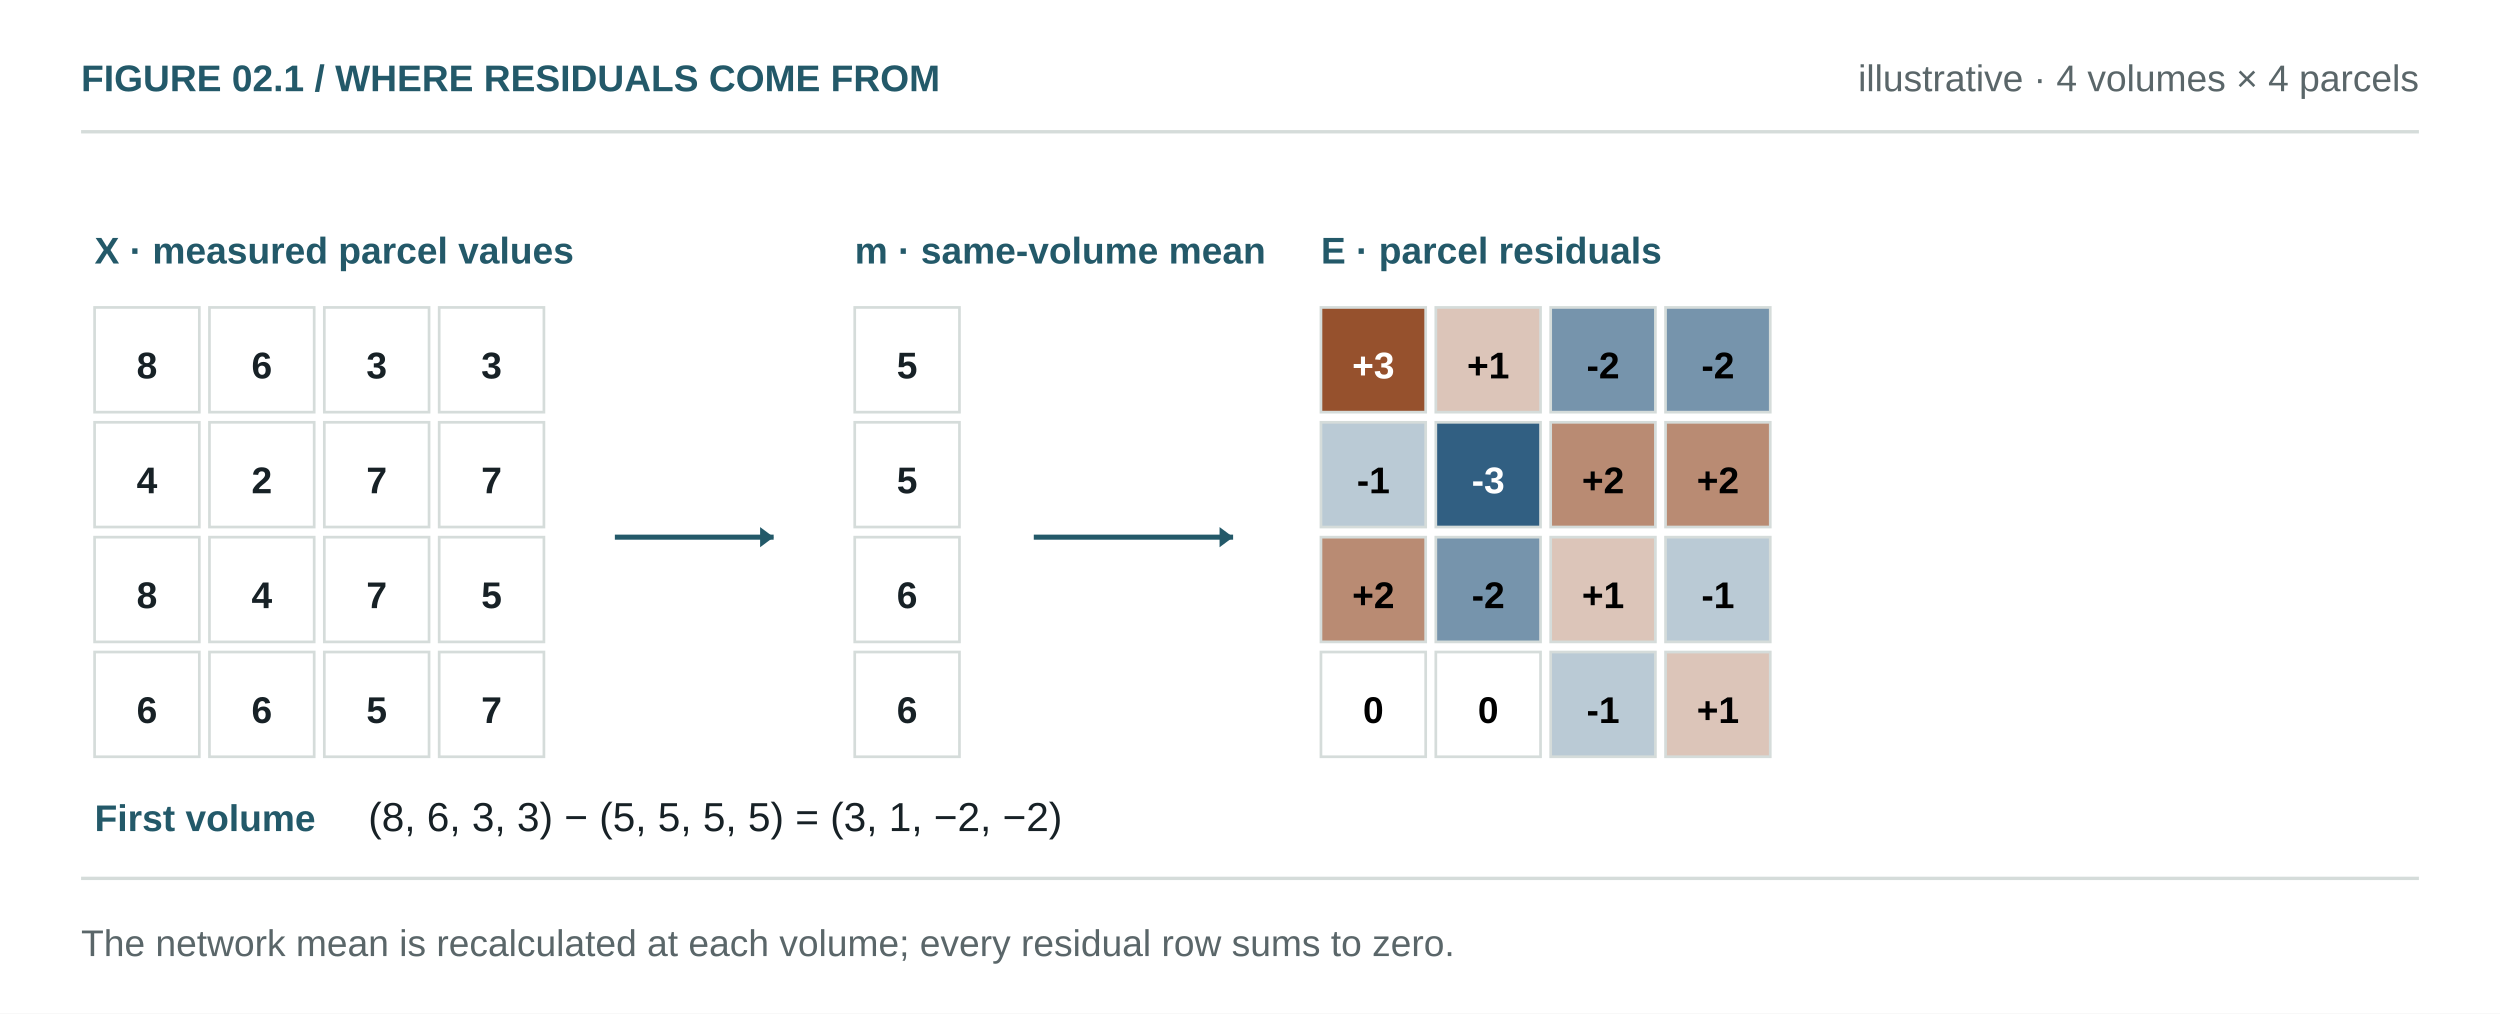
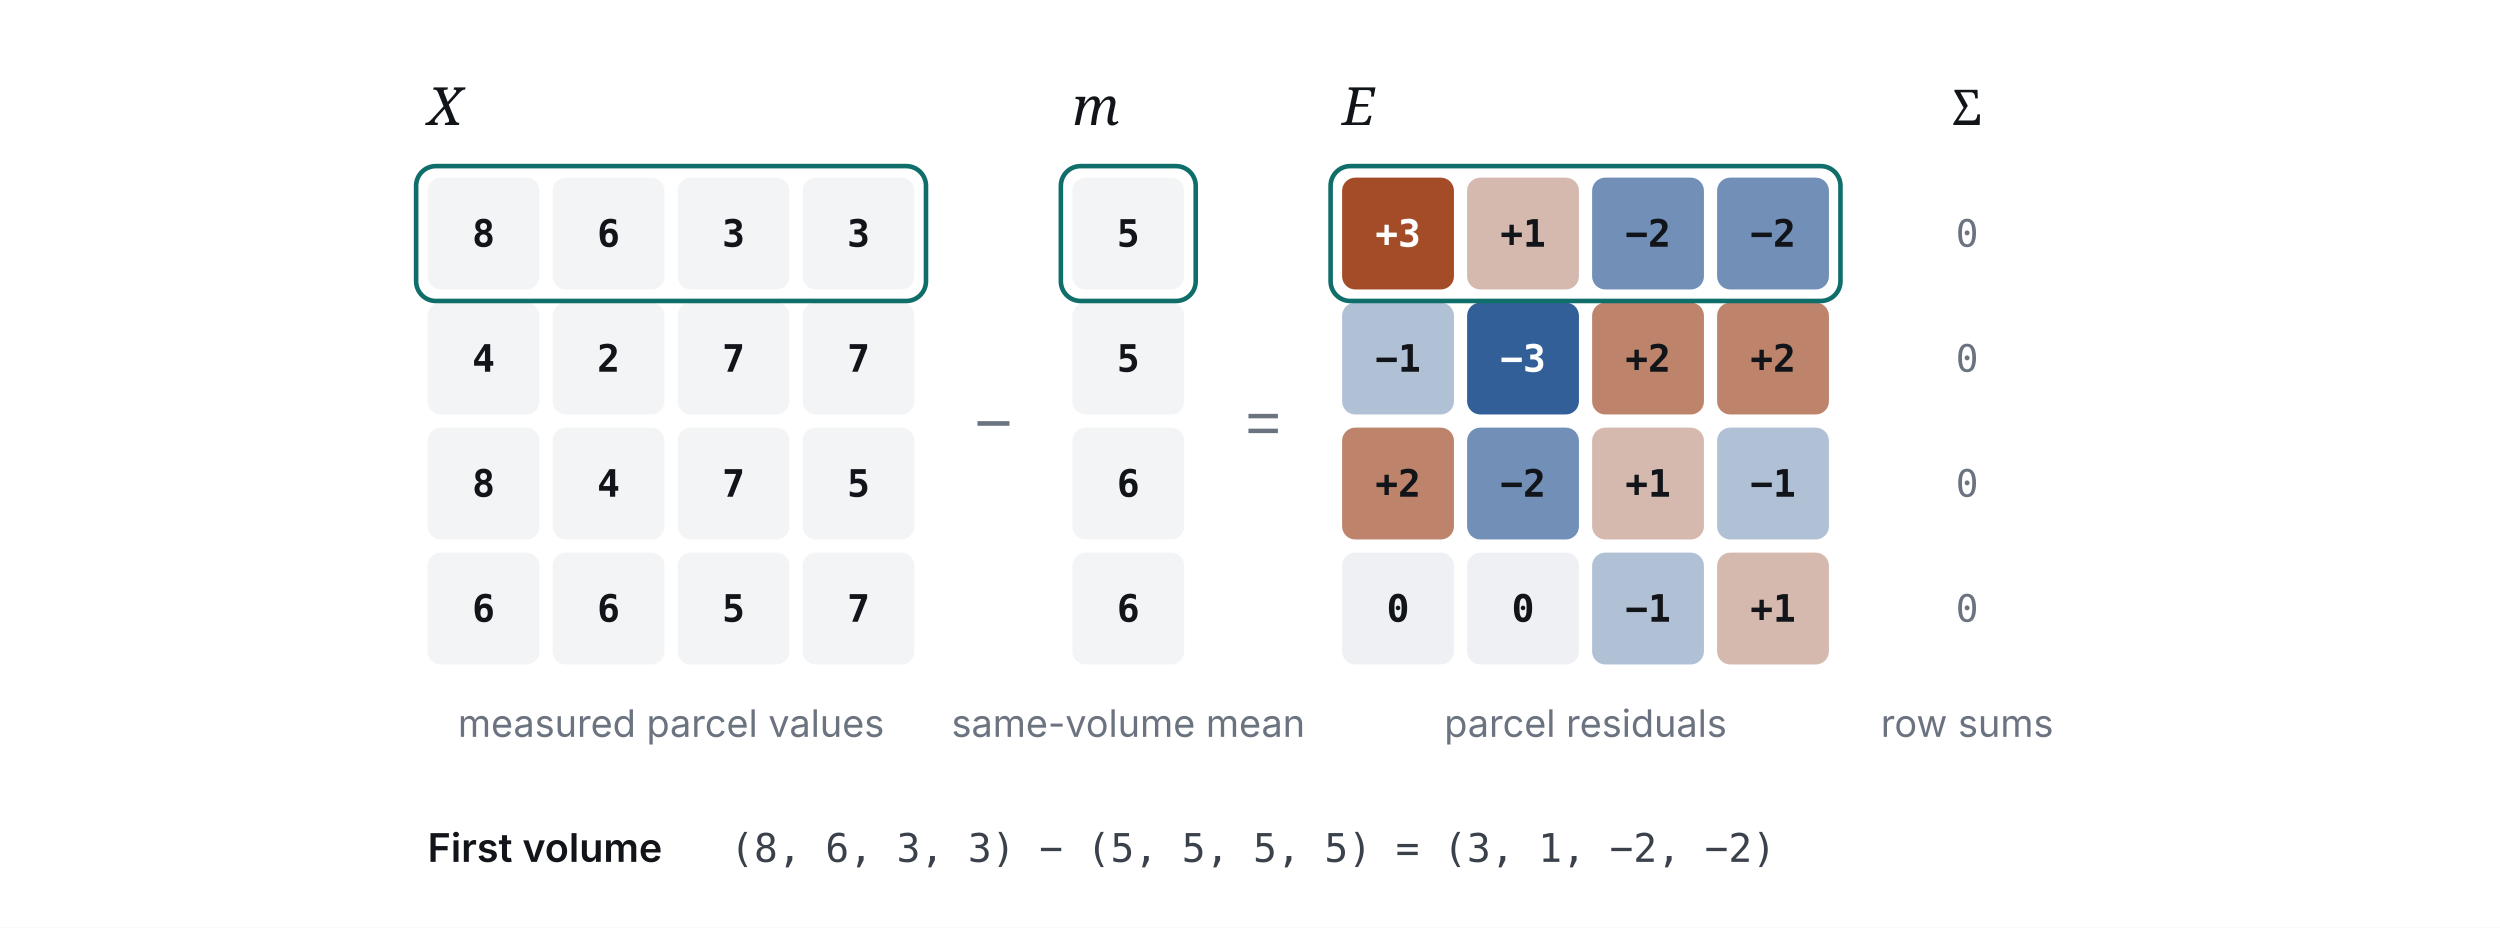
- <svg xmlns="http://www.w3.org/2000/svg" width="740" height="300" viewBox="0 0 740 300" role="img" aria-labelledby="title desc">
-   <rect width="740" height="300" fill="#ffffff" />
-   <text x="24.00" y="27.00" fill="#235969" font-size="11" font-weight="700" text-anchor="start" font-family="-apple-system,BlinkMacSystemFont,Segoe UI,Arial,sans-serif">FIGURE 02.1 / WHERE RESIDUALS COME FROM</text>
-   <text x="716.00" y="27.00" fill="#5a6669" font-size="11" font-weight="400" text-anchor="end" font-family="-apple-system,BlinkMacSystemFont,Segoe UI,Arial,sans-serif">illustrative · 4 volumes × 4 parcels</text>
-   <line x1="24.00" y1="39.00" x2="716.00" y2="39.00" stroke="#d5dcda" stroke-width="1" opacity="1" />
-   <text x="28.00" y="78.00" fill="#235969" font-size="11" font-weight="700" text-anchor="start" font-family="-apple-system,BlinkMacSystemFont,Segoe UI,Arial,sans-serif">X · measured parcel values</text>
-   <rect x="28.00" y="91.00" width="31.00" height="31.00" fill="#ffffff" stroke="#d5dcda" stroke-width="0.8" />
-   <text x="43.50" y="112.00" fill="#172126" font-size="11" font-weight="600" text-anchor="middle" font-family="-apple-system,BlinkMacSystemFont,Segoe UI,Arial,sans-serif">8</text>
-   <rect x="62.00" y="91.00" width="31.00" height="31.00" fill="#ffffff" stroke="#d5dcda" stroke-width="0.8" />
-   <text x="77.50" y="112.00" fill="#172126" font-size="11" font-weight="600" text-anchor="middle" font-family="-apple-system,BlinkMacSystemFont,Segoe UI,Arial,sans-serif">6</text>
-   <rect x="96.00" y="91.00" width="31.00" height="31.00" fill="#ffffff" stroke="#d5dcda" stroke-width="0.8" />
-   <text x="111.50" y="112.00" fill="#172126" font-size="11" font-weight="600" text-anchor="middle" font-family="-apple-system,BlinkMacSystemFont,Segoe UI,Arial,sans-serif">3</text>
-   <rect x="130.00" y="91.00" width="31.00" height="31.00" fill="#ffffff" stroke="#d5dcda" stroke-width="0.8" />
-   <text x="145.50" y="112.00" fill="#172126" font-size="11" font-weight="600" text-anchor="middle" font-family="-apple-system,BlinkMacSystemFont,Segoe UI,Arial,sans-serif">3</text>
-   <rect x="28.00" y="125.00" width="31.00" height="31.00" fill="#ffffff" stroke="#d5dcda" stroke-width="0.8" />
-   <text x="43.50" y="146.00" fill="#172126" font-size="11" font-weight="600" text-anchor="middle" font-family="-apple-system,BlinkMacSystemFont,Segoe UI,Arial,sans-serif">4</text>
-   <rect x="62.00" y="125.00" width="31.00" height="31.00" fill="#ffffff" stroke="#d5dcda" stroke-width="0.8" />
-   <text x="77.50" y="146.00" fill="#172126" font-size="11" font-weight="600" text-anchor="middle" font-family="-apple-system,BlinkMacSystemFont,Segoe UI,Arial,sans-serif">2</text>
-   <rect x="96.00" y="125.00" width="31.00" height="31.00" fill="#ffffff" stroke="#d5dcda" stroke-width="0.8" />
-   <text x="111.50" y="146.00" fill="#172126" font-size="11" font-weight="600" text-anchor="middle" font-family="-apple-system,BlinkMacSystemFont,Segoe UI,Arial,sans-serif">7</text>
-   <rect x="130.00" y="125.00" width="31.00" height="31.00" fill="#ffffff" stroke="#d5dcda" stroke-width="0.8" />
-   <text x="145.50" y="146.00" fill="#172126" font-size="11" font-weight="600" text-anchor="middle" font-family="-apple-system,BlinkMacSystemFont,Segoe UI,Arial,sans-serif">7</text>
-   <rect x="28.00" y="159.00" width="31.00" height="31.00" fill="#ffffff" stroke="#d5dcda" stroke-width="0.8" />
-   <text x="43.50" y="180.00" fill="#172126" font-size="11" font-weight="600" text-anchor="middle" font-family="-apple-system,BlinkMacSystemFont,Segoe UI,Arial,sans-serif">8</text>
-   <rect x="62.00" y="159.00" width="31.00" height="31.00" fill="#ffffff" stroke="#d5dcda" stroke-width="0.8" />
-   <text x="77.50" y="180.00" fill="#172126" font-size="11" font-weight="600" text-anchor="middle" font-family="-apple-system,BlinkMacSystemFont,Segoe UI,Arial,sans-serif">4</text>
-   <rect x="96.00" y="159.00" width="31.00" height="31.00" fill="#ffffff" stroke="#d5dcda" stroke-width="0.8" />
-   <text x="111.50" y="180.00" fill="#172126" font-size="11" font-weight="600" text-anchor="middle" font-family="-apple-system,BlinkMacSystemFont,Segoe UI,Arial,sans-serif">7</text>
-   <rect x="130.00" y="159.00" width="31.00" height="31.00" fill="#ffffff" stroke="#d5dcda" stroke-width="0.8" />
-   <text x="145.50" y="180.00" fill="#172126" font-size="11" font-weight="600" text-anchor="middle" font-family="-apple-system,BlinkMacSystemFont,Segoe UI,Arial,sans-serif">5</text>
-   <rect x="28.00" y="193.00" width="31.00" height="31.00" fill="#ffffff" stroke="#d5dcda" stroke-width="0.8" />
-   <text x="43.50" y="214.00" fill="#172126" font-size="11" font-weight="600" text-anchor="middle" font-family="-apple-system,BlinkMacSystemFont,Segoe UI,Arial,sans-serif">6</text>
-   <rect x="62.00" y="193.00" width="31.00" height="31.00" fill="#ffffff" stroke="#d5dcda" stroke-width="0.8" />
-   <text x="77.50" y="214.00" fill="#172126" font-size="11" font-weight="600" text-anchor="middle" font-family="-apple-system,BlinkMacSystemFont,Segoe UI,Arial,sans-serif">6</text>
-   <rect x="96.00" y="193.00" width="31.00" height="31.00" fill="#ffffff" stroke="#d5dcda" stroke-width="0.8" />
-   <text x="111.50" y="214.00" fill="#172126" font-size="11" font-weight="600" text-anchor="middle" font-family="-apple-system,BlinkMacSystemFont,Segoe UI,Arial,sans-serif">5</text>
-   <rect x="130.00" y="193.00" width="31.00" height="31.00" fill="#ffffff" stroke="#d5dcda" stroke-width="0.8" />
-   <text x="145.50" y="214.00" fill="#172126" font-size="11" font-weight="600" text-anchor="middle" font-family="-apple-system,BlinkMacSystemFont,Segoe UI,Arial,sans-serif">7</text>
-   <line x1="182.00" y1="159.00" x2="229.00" y2="159.00" stroke="#235969" stroke-width="1.5" opacity="1" />
-   <polygon points="229.00,159.00 224.99,161.99 224.99,156.01" fill="#235969" />
-   <text x="253.00" y="78.00" fill="#235969" font-size="11" font-weight="700" text-anchor="start" font-family="-apple-system,BlinkMacSystemFont,Segoe UI,Arial,sans-serif">m · same-volume mean</text>
-   <rect x="253.00" y="91.00" width="31.00" height="31.00" fill="#ffffff" stroke="#d5dcda" stroke-width="0.8" />
-   <text x="268.50" y="112.00" fill="#172126" font-size="11" font-weight="600" text-anchor="middle" font-family="-apple-system,BlinkMacSystemFont,Segoe UI,Arial,sans-serif">5</text>
-   <rect x="253.00" y="125.00" width="31.00" height="31.00" fill="#ffffff" stroke="#d5dcda" stroke-width="0.8" />
-   <text x="268.50" y="146.00" fill="#172126" font-size="11" font-weight="600" text-anchor="middle" font-family="-apple-system,BlinkMacSystemFont,Segoe UI,Arial,sans-serif">5</text>
-   <rect x="253.00" y="159.00" width="31.00" height="31.00" fill="#ffffff" stroke="#d5dcda" stroke-width="0.8" />
-   <text x="268.50" y="180.00" fill="#172126" font-size="11" font-weight="600" text-anchor="middle" font-family="-apple-system,BlinkMacSystemFont,Segoe UI,Arial,sans-serif">6</text>
-   <rect x="253.00" y="193.00" width="31.00" height="31.00" fill="#ffffff" stroke="#d5dcda" stroke-width="0.8" />
-   <text x="268.50" y="214.00" fill="#172126" font-size="11" font-weight="600" text-anchor="middle" font-family="-apple-system,BlinkMacSystemFont,Segoe UI,Arial,sans-serif">6</text>
-   <line x1="306.00" y1="159.00" x2="365.00" y2="159.00" stroke="#235969" stroke-width="1.5" opacity="1" />
-   <polygon points="365.00,159.00 360.99,161.99 360.99,156.01" fill="#235969" />
-   <text x="391.00" y="78.00" fill="#235969" font-size="11" font-weight="700" text-anchor="start" font-family="-apple-system,BlinkMacSystemFont,Segoe UI,Arial,sans-serif">E · parcel residuals</text>
-   <rect x="391.00" y="91.00" width="31.00" height="31.00" fill="#96512d" stroke="#d5dcda" stroke-width="0.8" />
-   <text x="406.50" y="112.00" fill="#ffffff" font-size="11" font-weight="600" text-anchor="middle" font-family="-apple-system,BlinkMacSystemFont,Segoe UI,Arial,sans-serif">+3</text>
-   <rect x="425.00" y="91.00" width="31.00" height="31.00" fill="#dcc5b9" stroke="#d5dcda" stroke-width="0.8" />
-   <text x="440.50" y="112.00" fill="#000000" font-size="11" font-weight="600" text-anchor="middle" font-family="-apple-system,BlinkMacSystemFont,Segoe UI,Arial,sans-serif">+1</text>
-   <rect x="459.00" y="91.00" width="31.00" height="31.00" fill="#7694ac" stroke="#d5dcda" stroke-width="0.8" />
-   <text x="474.50" y="112.00" fill="#000000" font-size="11" font-weight="600" text-anchor="middle" font-family="-apple-system,BlinkMacSystemFont,Segoe UI,Arial,sans-serif">-2</text>
-   <rect x="493.00" y="91.00" width="31.00" height="31.00" fill="#7694ac" stroke="#d5dcda" stroke-width="0.8" />
-   <text x="508.50" y="112.00" fill="#000000" font-size="11" font-weight="600" text-anchor="middle" font-family="-apple-system,BlinkMacSystemFont,Segoe UI,Arial,sans-serif">-2</text>
-   <rect x="391.00" y="125.00" width="31.00" height="31.00" fill="#bacad5" stroke="#d5dcda" stroke-width="0.8" />
-   <text x="406.50" y="146.00" fill="#000000" font-size="11" font-weight="600" text-anchor="middle" font-family="-apple-system,BlinkMacSystemFont,Segoe UI,Arial,sans-serif">-1</text>
-   <rect x="425.00" y="125.00" width="31.00" height="31.00" fill="#315f82" stroke="#d5dcda" stroke-width="0.8" />
-   <text x="440.50" y="146.00" fill="#ffffff" font-size="11" font-weight="600" text-anchor="middle" font-family="-apple-system,BlinkMacSystemFont,Segoe UI,Arial,sans-serif">-3</text>
-   <rect x="459.00" y="125.00" width="31.00" height="31.00" fill="#b98b73" stroke="#d5dcda" stroke-width="0.8" />
-   <text x="474.50" y="146.00" fill="#000000" font-size="11" font-weight="600" text-anchor="middle" font-family="-apple-system,BlinkMacSystemFont,Segoe UI,Arial,sans-serif">+2</text>
-   <rect x="493.00" y="125.00" width="31.00" height="31.00" fill="#b98b73" stroke="#d5dcda" stroke-width="0.8" />
-   <text x="508.50" y="146.00" fill="#000000" font-size="11" font-weight="600" text-anchor="middle" font-family="-apple-system,BlinkMacSystemFont,Segoe UI,Arial,sans-serif">+2</text>
-   <rect x="391.00" y="159.00" width="31.00" height="31.00" fill="#b98b73" stroke="#d5dcda" stroke-width="0.8" />
-   <text x="406.50" y="180.00" fill="#000000" font-size="11" font-weight="600" text-anchor="middle" font-family="-apple-system,BlinkMacSystemFont,Segoe UI,Arial,sans-serif">+2</text>
-   <rect x="425.00" y="159.00" width="31.00" height="31.00" fill="#7694ac" stroke="#d5dcda" stroke-width="0.8" />
-   <text x="440.50" y="180.00" fill="#000000" font-size="11" font-weight="600" text-anchor="middle" font-family="-apple-system,BlinkMacSystemFont,Segoe UI,Arial,sans-serif">-2</text>
-   <rect x="459.00" y="159.00" width="31.00" height="31.00" fill="#dcc5b9" stroke="#d5dcda" stroke-width="0.8" />
-   <text x="474.50" y="180.00" fill="#000000" font-size="11" font-weight="600" text-anchor="middle" font-family="-apple-system,BlinkMacSystemFont,Segoe UI,Arial,sans-serif">+1</text>
-   <rect x="493.00" y="159.00" width="31.00" height="31.00" fill="#bacad5" stroke="#d5dcda" stroke-width="0.8" />
-   <text x="508.50" y="180.00" fill="#000000" font-size="11" font-weight="600" text-anchor="middle" font-family="-apple-system,BlinkMacSystemFont,Segoe UI,Arial,sans-serif">-1</text>
-   <rect x="391.00" y="193.00" width="31.00" height="31.00" fill="#ffffff" stroke="#d5dcda" stroke-width="0.8" />
-   <text x="406.50" y="214.00" fill="#000000" font-size="11" font-weight="600" text-anchor="middle" font-family="-apple-system,BlinkMacSystemFont,Segoe UI,Arial,sans-serif">0</text>
-   <rect x="425.00" y="193.00" width="31.00" height="31.00" fill="#ffffff" stroke="#d5dcda" stroke-width="0.8" />
-   <text x="440.50" y="214.00" fill="#000000" font-size="11" font-weight="600" text-anchor="middle" font-family="-apple-system,BlinkMacSystemFont,Segoe UI,Arial,sans-serif">0</text>
-   <rect x="459.00" y="193.00" width="31.00" height="31.00" fill="#bacad5" stroke="#d5dcda" stroke-width="0.8" />
-   <text x="474.50" y="214.00" fill="#000000" font-size="11" font-weight="600" text-anchor="middle" font-family="-apple-system,BlinkMacSystemFont,Segoe UI,Arial,sans-serif">-1</text>
-   <rect x="493.00" y="193.00" width="31.00" height="31.00" fill="#dcc5b9" stroke="#d5dcda" stroke-width="0.8" />
-   <text x="508.50" y="214.00" fill="#000000" font-size="11" font-weight="600" text-anchor="middle" font-family="-apple-system,BlinkMacSystemFont,Segoe UI,Arial,sans-serif">+1</text>
-   <text x="28.00" y="246.00" fill="#235969" font-size="11" font-weight="700" text-anchor="start" font-family="-apple-system,BlinkMacSystemFont,Segoe UI,Arial,sans-serif">First volume</text>
-   <text x="109.00" y="246.00" fill="#172126" font-size="12" font-weight="400" text-anchor="start" font-family="-apple-system,BlinkMacSystemFont,Segoe UI,Arial,sans-serif">(8, 6, 3, 3) − (5, 5, 5, 5) = (3, 1, −2, −2)</text>
-   <line x1="24.00" y1="260.00" x2="716.00" y2="260.00" stroke="#d5dcda" stroke-width="1" opacity="1" />
-   <text x="24.00" y="283.00" fill="#5a6669" font-size="11" font-weight="400" text-anchor="start" font-family="-apple-system,BlinkMacSystemFont,Segoe UI,Arial,sans-serif">The network mean is recalculated at each volume; every residual row sums to zero.</text>
+ <svg xmlns="http://www.w3.org/2000/svg" width="760" height="282" viewBox="0 0 760 282" role="img" aria-labelledby="title desc" font-family="-apple-system,BlinkMacSystemFont,'Segoe UI',Inter,Roboto,Helvetica,Arial,sans-serif">
+   <rect width="760" height="282" fill="#ffffff" />
+   <rect x="130.00" y="54.00" width="34.00" height="34.00" fill="#f3f4f6" rx="4" />
+   <text x="147.00" y="75.00" fill="#111418" font-size="11.5" font-weight="600" text-anchor="middle" font-family="'SF Mono',ui-monospace,SFMono-Regular,Menlo,Consolas,monospace">8</text>
+   <rect x="168.00" y="54.00" width="34.00" height="34.00" fill="#f3f4f6" rx="4" />
+   <text x="185.00" y="75.00" fill="#111418" font-size="11.5" font-weight="600" text-anchor="middle" font-family="'SF Mono',ui-monospace,SFMono-Regular,Menlo,Consolas,monospace">6</text>
+   <rect x="206.00" y="54.00" width="34.00" height="34.00" fill="#f3f4f6" rx="4" />
+   <text x="223.00" y="75.00" fill="#111418" font-size="11.5" font-weight="600" text-anchor="middle" font-family="'SF Mono',ui-monospace,SFMono-Regular,Menlo,Consolas,monospace">3</text>
+   <rect x="244.00" y="54.00" width="34.00" height="34.00" fill="#f3f4f6" rx="4" />
+   <text x="261.00" y="75.00" fill="#111418" font-size="11.5" font-weight="600" text-anchor="middle" font-family="'SF Mono',ui-monospace,SFMono-Regular,Menlo,Consolas,monospace">3</text>
+   <rect x="130.00" y="92.00" width="34.00" height="34.00" fill="#f3f4f6" rx="4" />
+   <text x="147.00" y="113.00" fill="#111418" font-size="11.5" font-weight="600" text-anchor="middle" font-family="'SF Mono',ui-monospace,SFMono-Regular,Menlo,Consolas,monospace">4</text>
+   <rect x="168.00" y="92.00" width="34.00" height="34.00" fill="#f3f4f6" rx="4" />
+   <text x="185.00" y="113.00" fill="#111418" font-size="11.5" font-weight="600" text-anchor="middle" font-family="'SF Mono',ui-monospace,SFMono-Regular,Menlo,Consolas,monospace">2</text>
+   <rect x="206.00" y="92.00" width="34.00" height="34.00" fill="#f3f4f6" rx="4" />
+   <text x="223.00" y="113.00" fill="#111418" font-size="11.5" font-weight="600" text-anchor="middle" font-family="'SF Mono',ui-monospace,SFMono-Regular,Menlo,Consolas,monospace">7</text>
+   <rect x="244.00" y="92.00" width="34.00" height="34.00" fill="#f3f4f6" rx="4" />
+   <text x="261.00" y="113.00" fill="#111418" font-size="11.5" font-weight="600" text-anchor="middle" font-family="'SF Mono',ui-monospace,SFMono-Regular,Menlo,Consolas,monospace">7</text>
+   <rect x="130.00" y="130.00" width="34.00" height="34.00" fill="#f3f4f6" rx="4" />
+   <text x="147.00" y="151.00" fill="#111418" font-size="11.5" font-weight="600" text-anchor="middle" font-family="'SF Mono',ui-monospace,SFMono-Regular,Menlo,Consolas,monospace">8</text>
+   <rect x="168.00" y="130.00" width="34.00" height="34.00" fill="#f3f4f6" rx="4" />
+   <text x="185.00" y="151.00" fill="#111418" font-size="11.5" font-weight="600" text-anchor="middle" font-family="'SF Mono',ui-monospace,SFMono-Regular,Menlo,Consolas,monospace">4</text>
+   <rect x="206.00" y="130.00" width="34.00" height="34.00" fill="#f3f4f6" rx="4" />
+   <text x="223.00" y="151.00" fill="#111418" font-size="11.5" font-weight="600" text-anchor="middle" font-family="'SF Mono',ui-monospace,SFMono-Regular,Menlo,Consolas,monospace">7</text>
+   <rect x="244.00" y="130.00" width="34.00" height="34.00" fill="#f3f4f6" rx="4" />
+   <text x="261.00" y="151.00" fill="#111418" font-size="11.5" font-weight="600" text-anchor="middle" font-family="'SF Mono',ui-monospace,SFMono-Regular,Menlo,Consolas,monospace">5</text>
+   <rect x="130.00" y="168.00" width="34.00" height="34.00" fill="#f3f4f6" rx="4" />
+   <text x="147.00" y="189.00" fill="#111418" font-size="11.5" font-weight="600" text-anchor="middle" font-family="'SF Mono',ui-monospace,SFMono-Regular,Menlo,Consolas,monospace">6</text>
+   <rect x="168.00" y="168.00" width="34.00" height="34.00" fill="#f3f4f6" rx="4" />
+   <text x="185.00" y="189.00" fill="#111418" font-size="11.5" font-weight="600" text-anchor="middle" font-family="'SF Mono',ui-monospace,SFMono-Regular,Menlo,Consolas,monospace">6</text>
+   <rect x="206.00" y="168.00" width="34.00" height="34.00" fill="#f3f4f6" rx="4" />
+   <text x="223.00" y="189.00" fill="#111418" font-size="11.5" font-weight="600" text-anchor="middle" font-family="'SF Mono',ui-monospace,SFMono-Regular,Menlo,Consolas,monospace">5</text>
+   <rect x="244.00" y="168.00" width="34.00" height="34.00" fill="#f3f4f6" rx="4" />
+   <text x="261.00" y="189.00" fill="#111418" font-size="11.5" font-weight="600" text-anchor="middle" font-family="'SF Mono',ui-monospace,SFMono-Regular,Menlo,Consolas,monospace">7</text>
+   <text x="130.00" y="38.00" fill="#111418" font-size="16" font-weight="400" text-anchor="start" font-family="Charter,'Bitstream Charter','Iowan Old Style',Georgia,serif" font-style="italic">X</text>
+   <text x="204.00" y="224.00" fill="#6b7380" font-size="11.5" font-weight="400" text-anchor="middle">measured parcel values</text>
+   <text x="302.00" y="135.00" fill="#6b7380" font-size="22" font-weight="300" text-anchor="middle">−</text>
+   <rect x="326.00" y="54.00" width="34.00" height="34.00" fill="#f3f4f6" rx="4" />
+   <text x="343.00" y="75.00" fill="#111418" font-size="11.5" font-weight="600" text-anchor="middle" font-family="'SF Mono',ui-monospace,SFMono-Regular,Menlo,Consolas,monospace">5</text>
+   <rect x="326.00" y="92.00" width="34.00" height="34.00" fill="#f3f4f6" rx="4" />
+   <text x="343.00" y="113.00" fill="#111418" font-size="11.5" font-weight="600" text-anchor="middle" font-family="'SF Mono',ui-monospace,SFMono-Regular,Menlo,Consolas,monospace">5</text>
+   <rect x="326.00" y="130.00" width="34.00" height="34.00" fill="#f3f4f6" rx="4" />
+   <text x="343.00" y="151.00" fill="#111418" font-size="11.5" font-weight="600" text-anchor="middle" font-family="'SF Mono',ui-monospace,SFMono-Regular,Menlo,Consolas,monospace">6</text>
+   <rect x="326.00" y="168.00" width="34.00" height="34.00" fill="#f3f4f6" rx="4" />
+   <text x="343.00" y="189.00" fill="#111418" font-size="11.5" font-weight="600" text-anchor="middle" font-family="'SF Mono',ui-monospace,SFMono-Regular,Menlo,Consolas,monospace">6</text>
+   <text x="326.00" y="38.00" fill="#111418" font-size="16" font-weight="400" text-anchor="start" font-family="Charter,'Bitstream Charter','Iowan Old Style',Georgia,serif" font-style="italic">m</text>
+   <text x="343.00" y="224.00" fill="#6b7380" font-size="11.5" font-weight="400" text-anchor="middle">same-volume mean</text>
+   <text x="384.00" y="135.00" fill="#6b7380" font-size="22" font-weight="300" text-anchor="middle">=</text>
+   <rect x="408.00" y="54.00" width="34.00" height="34.00" fill="#a44c27" rx="4" />
+   <text x="425.00" y="75.00" fill="#ffffff" font-size="11.5" font-weight="600" text-anchor="middle" font-family="'SF Mono',ui-monospace,SFMono-Regular,Menlo,Consolas,monospace">+3</text>
+   <rect x="446.00" y="54.00" width="34.00" height="34.00" fill="#d5b9af" rx="4" />
+   <text x="463.00" y="75.00" fill="#111418" font-size="11.5" font-weight="600" text-anchor="middle" font-family="'SF Mono',ui-monospace,SFMono-Regular,Menlo,Consolas,monospace">+1</text>
+   <rect x="484.00" y="54.00" width="34.00" height="34.00" fill="#718fb7" rx="4" />
+   <text x="501.00" y="75.00" fill="#111418" font-size="11.5" font-weight="600" text-anchor="middle" font-family="'SF Mono',ui-monospace,SFMono-Regular,Menlo,Consolas,monospace">−2</text>
+   <rect x="522.00" y="54.00" width="34.00" height="34.00" fill="#718fb7" rx="4" />
+   <text x="539.00" y="75.00" fill="#111418" font-size="11.5" font-weight="600" text-anchor="middle" font-family="'SF Mono',ui-monospace,SFMono-Regular,Menlo,Consolas,monospace">−2</text>
+   <rect x="408.00" y="92.00" width="34.00" height="34.00" fill="#b0c0d5" rx="4" />
+   <text x="425.00" y="113.00" fill="#111418" font-size="11.5" font-weight="600" text-anchor="middle" font-family="'SF Mono',ui-monospace,SFMono-Regular,Menlo,Consolas,monospace">−1</text>
+   <rect x="446.00" y="92.00" width="34.00" height="34.00" fill="#335f99" rx="4" />
+   <text x="463.00" y="113.00" fill="#ffffff" font-size="11.5" font-weight="600" text-anchor="middle" font-family="'SF Mono',ui-monospace,SFMono-Regular,Menlo,Consolas,monospace">−3</text>
+   <rect x="484.00" y="92.00" width="34.00" height="34.00" fill="#bd836b" rx="4" />
+   <text x="501.00" y="113.00" fill="#111418" font-size="11.5" font-weight="600" text-anchor="middle" font-family="'SF Mono',ui-monospace,SFMono-Regular,Menlo,Consolas,monospace">+2</text>
+   <rect x="522.00" y="92.00" width="34.00" height="34.00" fill="#bd836b" rx="4" />
+   <text x="539.00" y="113.00" fill="#111418" font-size="11.5" font-weight="600" text-anchor="middle" font-family="'SF Mono',ui-monospace,SFMono-Regular,Menlo,Consolas,monospace">+2</text>
+   <rect x="408.00" y="130.00" width="34.00" height="34.00" fill="#bd836b" rx="4" />
+   <text x="425.00" y="151.00" fill="#111418" font-size="11.5" font-weight="600" text-anchor="middle" font-family="'SF Mono',ui-monospace,SFMono-Regular,Menlo,Consolas,monospace">+2</text>
+   <rect x="446.00" y="130.00" width="34.00" height="34.00" fill="#718fb7" rx="4" />
+   <text x="463.00" y="151.00" fill="#111418" font-size="11.5" font-weight="600" text-anchor="middle" font-family="'SF Mono',ui-monospace,SFMono-Regular,Menlo,Consolas,monospace">−2</text>
+   <rect x="484.00" y="130.00" width="34.00" height="34.00" fill="#d5b9af" rx="4" />
+   <text x="501.00" y="151.00" fill="#111418" font-size="11.5" font-weight="600" text-anchor="middle" font-family="'SF Mono',ui-monospace,SFMono-Regular,Menlo,Consolas,monospace">+1</text>
+   <rect x="522.00" y="130.00" width="34.00" height="34.00" fill="#b0c0d5" rx="4" />
+   <text x="539.00" y="151.00" fill="#111418" font-size="11.5" font-weight="600" text-anchor="middle" font-family="'SF Mono',ui-monospace,SFMono-Regular,Menlo,Consolas,monospace">−1</text>
+   <rect x="408.00" y="168.00" width="34.00" height="34.00" fill="#eef0f3" rx="4" />
+   <text x="425.00" y="189.00" fill="#111418" font-size="11.5" font-weight="600" text-anchor="middle" font-family="'SF Mono',ui-monospace,SFMono-Regular,Menlo,Consolas,monospace">0</text>
+   <rect x="446.00" y="168.00" width="34.00" height="34.00" fill="#eef0f3" rx="4" />
+   <text x="463.00" y="189.00" fill="#111418" font-size="11.5" font-weight="600" text-anchor="middle" font-family="'SF Mono',ui-monospace,SFMono-Regular,Menlo,Consolas,monospace">0</text>
+   <rect x="484.00" y="168.00" width="34.00" height="34.00" fill="#b0c0d5" rx="4" />
+   <text x="501.00" y="189.00" fill="#111418" font-size="11.5" font-weight="600" text-anchor="middle" font-family="'SF Mono',ui-monospace,SFMono-Regular,Menlo,Consolas,monospace">−1</text>
+   <rect x="522.00" y="168.00" width="34.00" height="34.00" fill="#d5b9af" rx="4" />
+   <text x="539.00" y="189.00" fill="#111418" font-size="11.5" font-weight="600" text-anchor="middle" font-family="'SF Mono',ui-monospace,SFMono-Regular,Menlo,Consolas,monospace">+1</text>
+   <text x="408.00" y="38.00" fill="#111418" font-size="16" font-weight="400" text-anchor="start" font-family="Charter,'Bitstream Charter','Iowan Old Style',Georgia,serif" font-style="italic">E</text>
+   <text x="482.00" y="224.00" fill="#6b7380" font-size="11.5" font-weight="400" text-anchor="middle">parcel residuals</text>
+   <text x="598.00" y="38.00" fill="#111418" font-size="15" font-weight="400" text-anchor="middle" font-family="Charter,'Bitstream Charter','Iowan Old Style',Georgia,serif">Σ</text>
+   <text x="598.00" y="75.00" fill="#6b7380" font-size="11.5" font-weight="500" text-anchor="middle" font-family="'SF Mono',ui-monospace,SFMono-Regular,Menlo,Consolas,monospace">0</text>
+   <text x="598.00" y="113.00" fill="#6b7380" font-size="11.5" font-weight="500" text-anchor="middle" font-family="'SF Mono',ui-monospace,SFMono-Regular,Menlo,Consolas,monospace">0</text>
+   <text x="598.00" y="151.00" fill="#6b7380" font-size="11.5" font-weight="500" text-anchor="middle" font-family="'SF Mono',ui-monospace,SFMono-Regular,Menlo,Consolas,monospace">0</text>
+   <text x="598.00" y="189.00" fill="#6b7380" font-size="11.5" font-weight="500" text-anchor="middle" font-family="'SF Mono',ui-monospace,SFMono-Regular,Menlo,Consolas,monospace">0</text>
+   <text x="598.00" y="224.00" fill="#6b7380" font-size="11.5" font-weight="400" text-anchor="middle">row sums</text>
+   <rect x="126.50" y="50.50" width="155.00" height="41.00" fill="none" stroke="#0f6e6a" stroke-width="1.4" rx="6" />
+   <rect x="322.50" y="50.50" width="41.00" height="41.00" fill="none" stroke="#0f6e6a" stroke-width="1.4" rx="6" />
+   <rect x="404.50" y="50.50" width="155.00" height="41.00" fill="none" stroke="#0f6e6a" stroke-width="1.4" rx="6" />
+   <text x="130.00" y="262.00" fill="#111418" font-size="12" font-weight="600" text-anchor="start">First volume</text>
+   <text x="222.00" y="262.00" fill="#3a414b" font-size="12" font-weight="400" text-anchor="start" font-family="'SF Mono',ui-monospace,SFMono-Regular,Menlo,Consolas,monospace">(8, 6, 3, 3) − (5, 5, 5, 5) = (3, 1, −2, −2)</text>
</svg>
